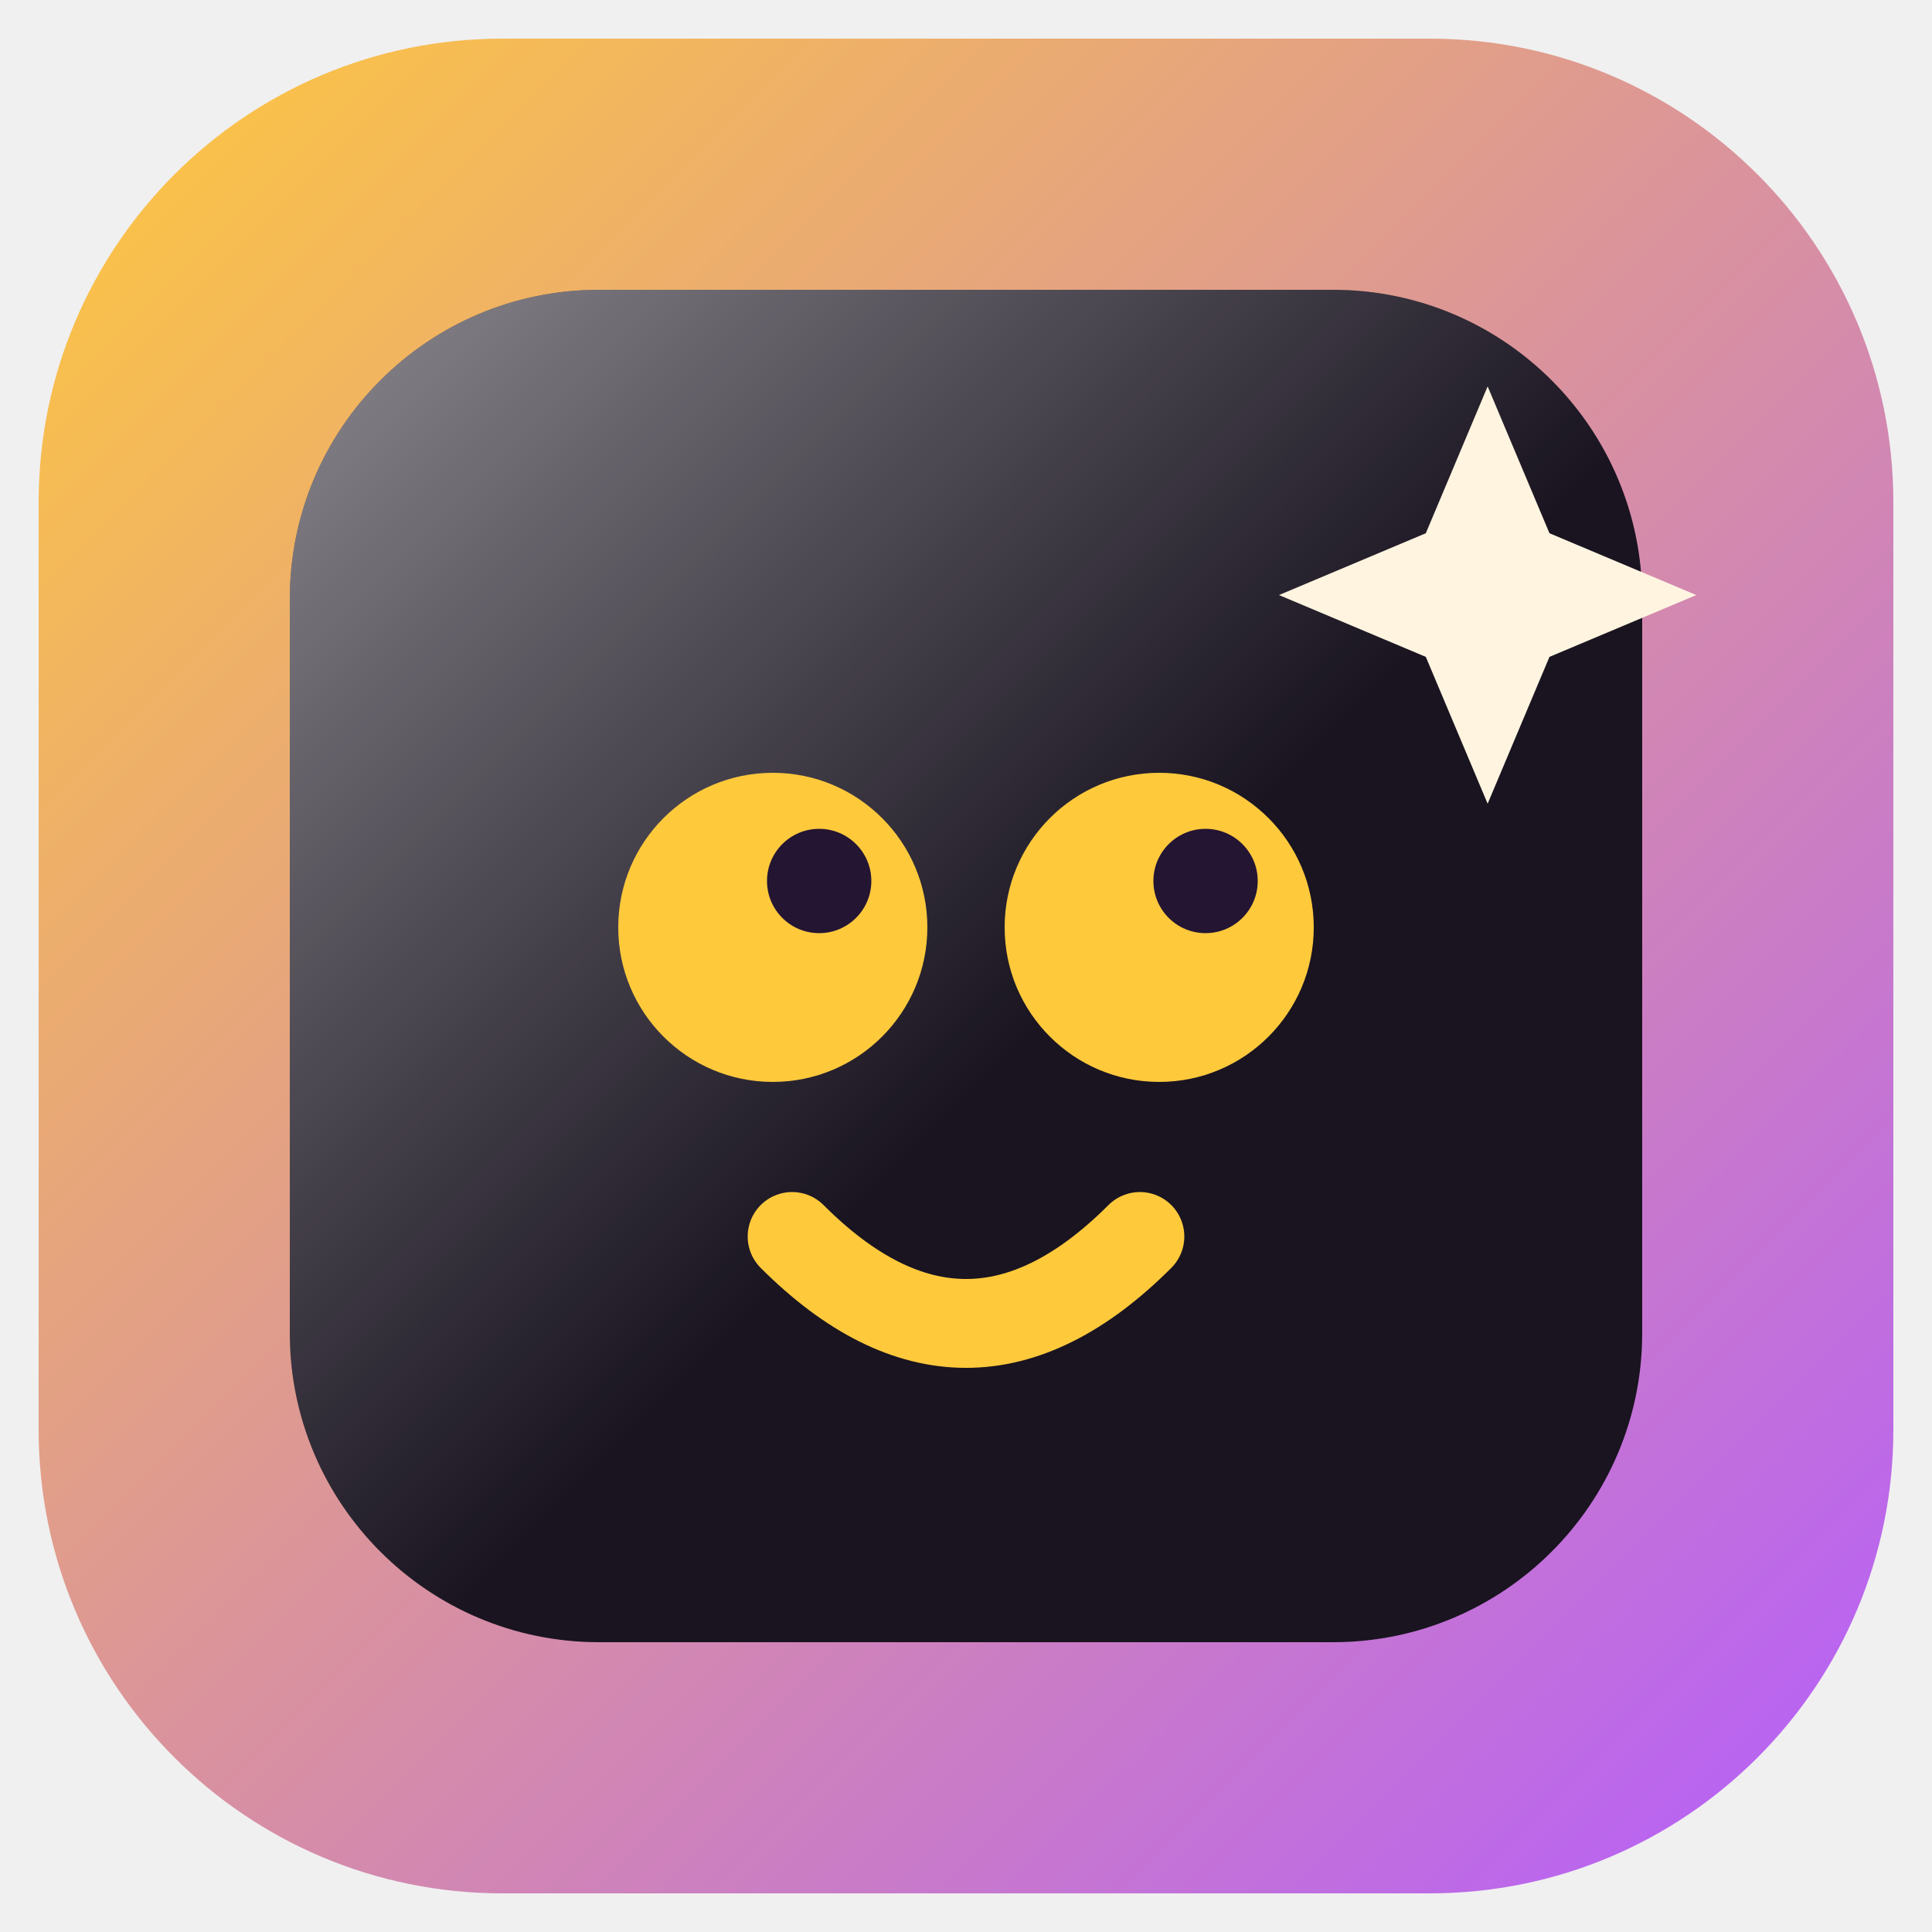
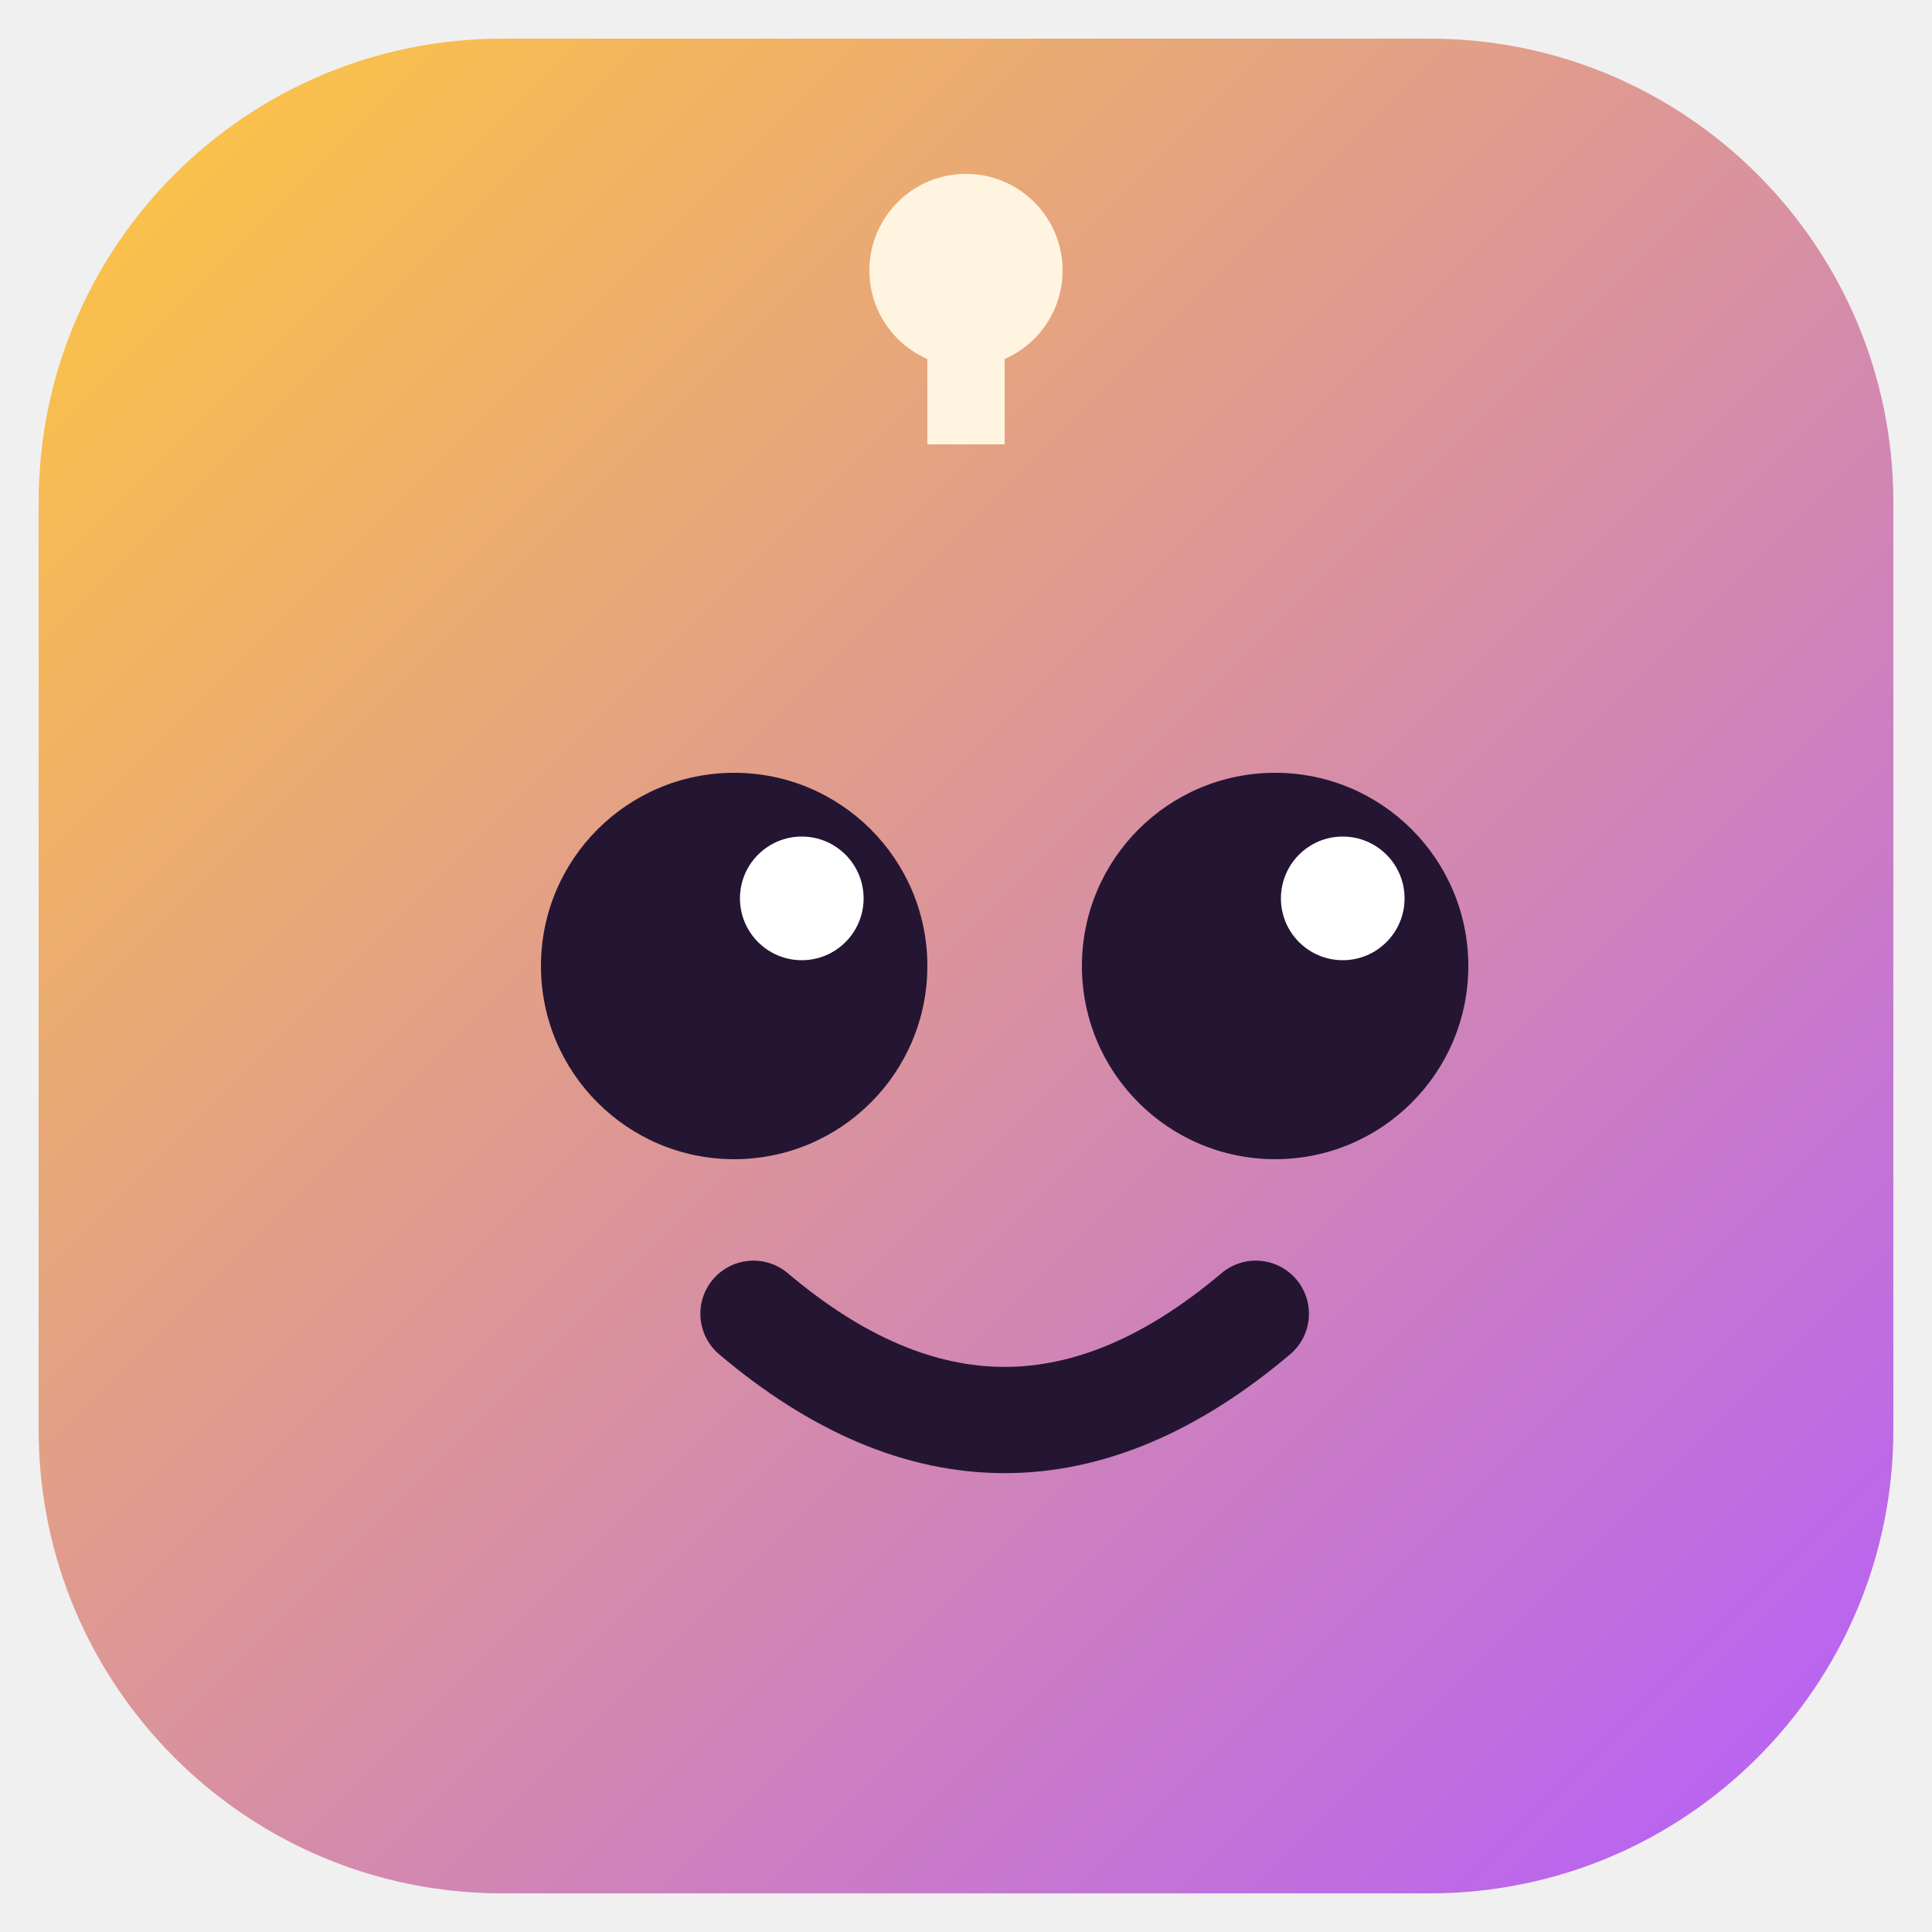
<svg xmlns="http://www.w3.org/2000/svg" viewBox="0 0 100 100" width="64" height="64">
  <defs>
    <linearGradient id="fe" x1="0" y1="0" x2="1" y2="1">
      <stop offset="0" stop-color="#ffc93c" />
      <stop offset="1" stop-color="#b45cff" />
    </linearGradient>
-     <linearGradient id="ff" x1="0" y1="0" x2="1" y2="1">
-       <stop offset="0" stop-color="#ffffff" stop-opacity=".5" />
-       <stop offset=".55" stop-color="#ffffff" stop-opacity="0" />
-     </linearGradient>
  </defs>
  <rect x="2" y="2" width="96" height="96" rx="24" fill="url(#fe)" />
-   <rect x="15" y="15" width="70" height="70" rx="16" fill="#191420" />
-   <rect x="15" y="15" width="70" height="70" rx="16" fill="url(#ff)" />
-   <circle cx="40" cy="48" r="8" fill="#ffc93c" />
-   <circle cx="42.4" cy="45.6" r="2.7" fill="#241533" />
-   <circle cx="60" cy="48" r="8" fill="#ffc93c" />
-   <circle cx="62.4" cy="45.6" r="2.7" fill="#241533" />
-   <path d="M41 64 Q50 73 59 64" stroke="#ffc93c" stroke-width="4.6" fill="none" stroke-linecap="round" />
-   <path d="M77 20 l3.2 7.6 7.6 3.2 -7.6 3.2 -3.2 7.6 -3.2-7.6 -7.6-3.2 7.6-3.2 z" fill="#fff4e0" />
+   <circle cx="50" cy="14" r="5" fill="#fff4e0" />
+   <rect x="48" y="14" width="4" height="9" fill="#fff4e0" />
+   <circle cx="38" cy="50" r="10" fill="#241533" />
+   <circle cx="41.5" cy="46.5" r="3.2" fill="#fff" />
+   <circle cx="66" cy="50" r="10" fill="#241533" />
+   <circle cx="69.5" cy="46.5" r="3.2" fill="#fff" />
+   <path d="M39 68 Q52 79 65 68" stroke="#241533" stroke-width="5.5" fill="none" stroke-linecap="round" />
</svg>
